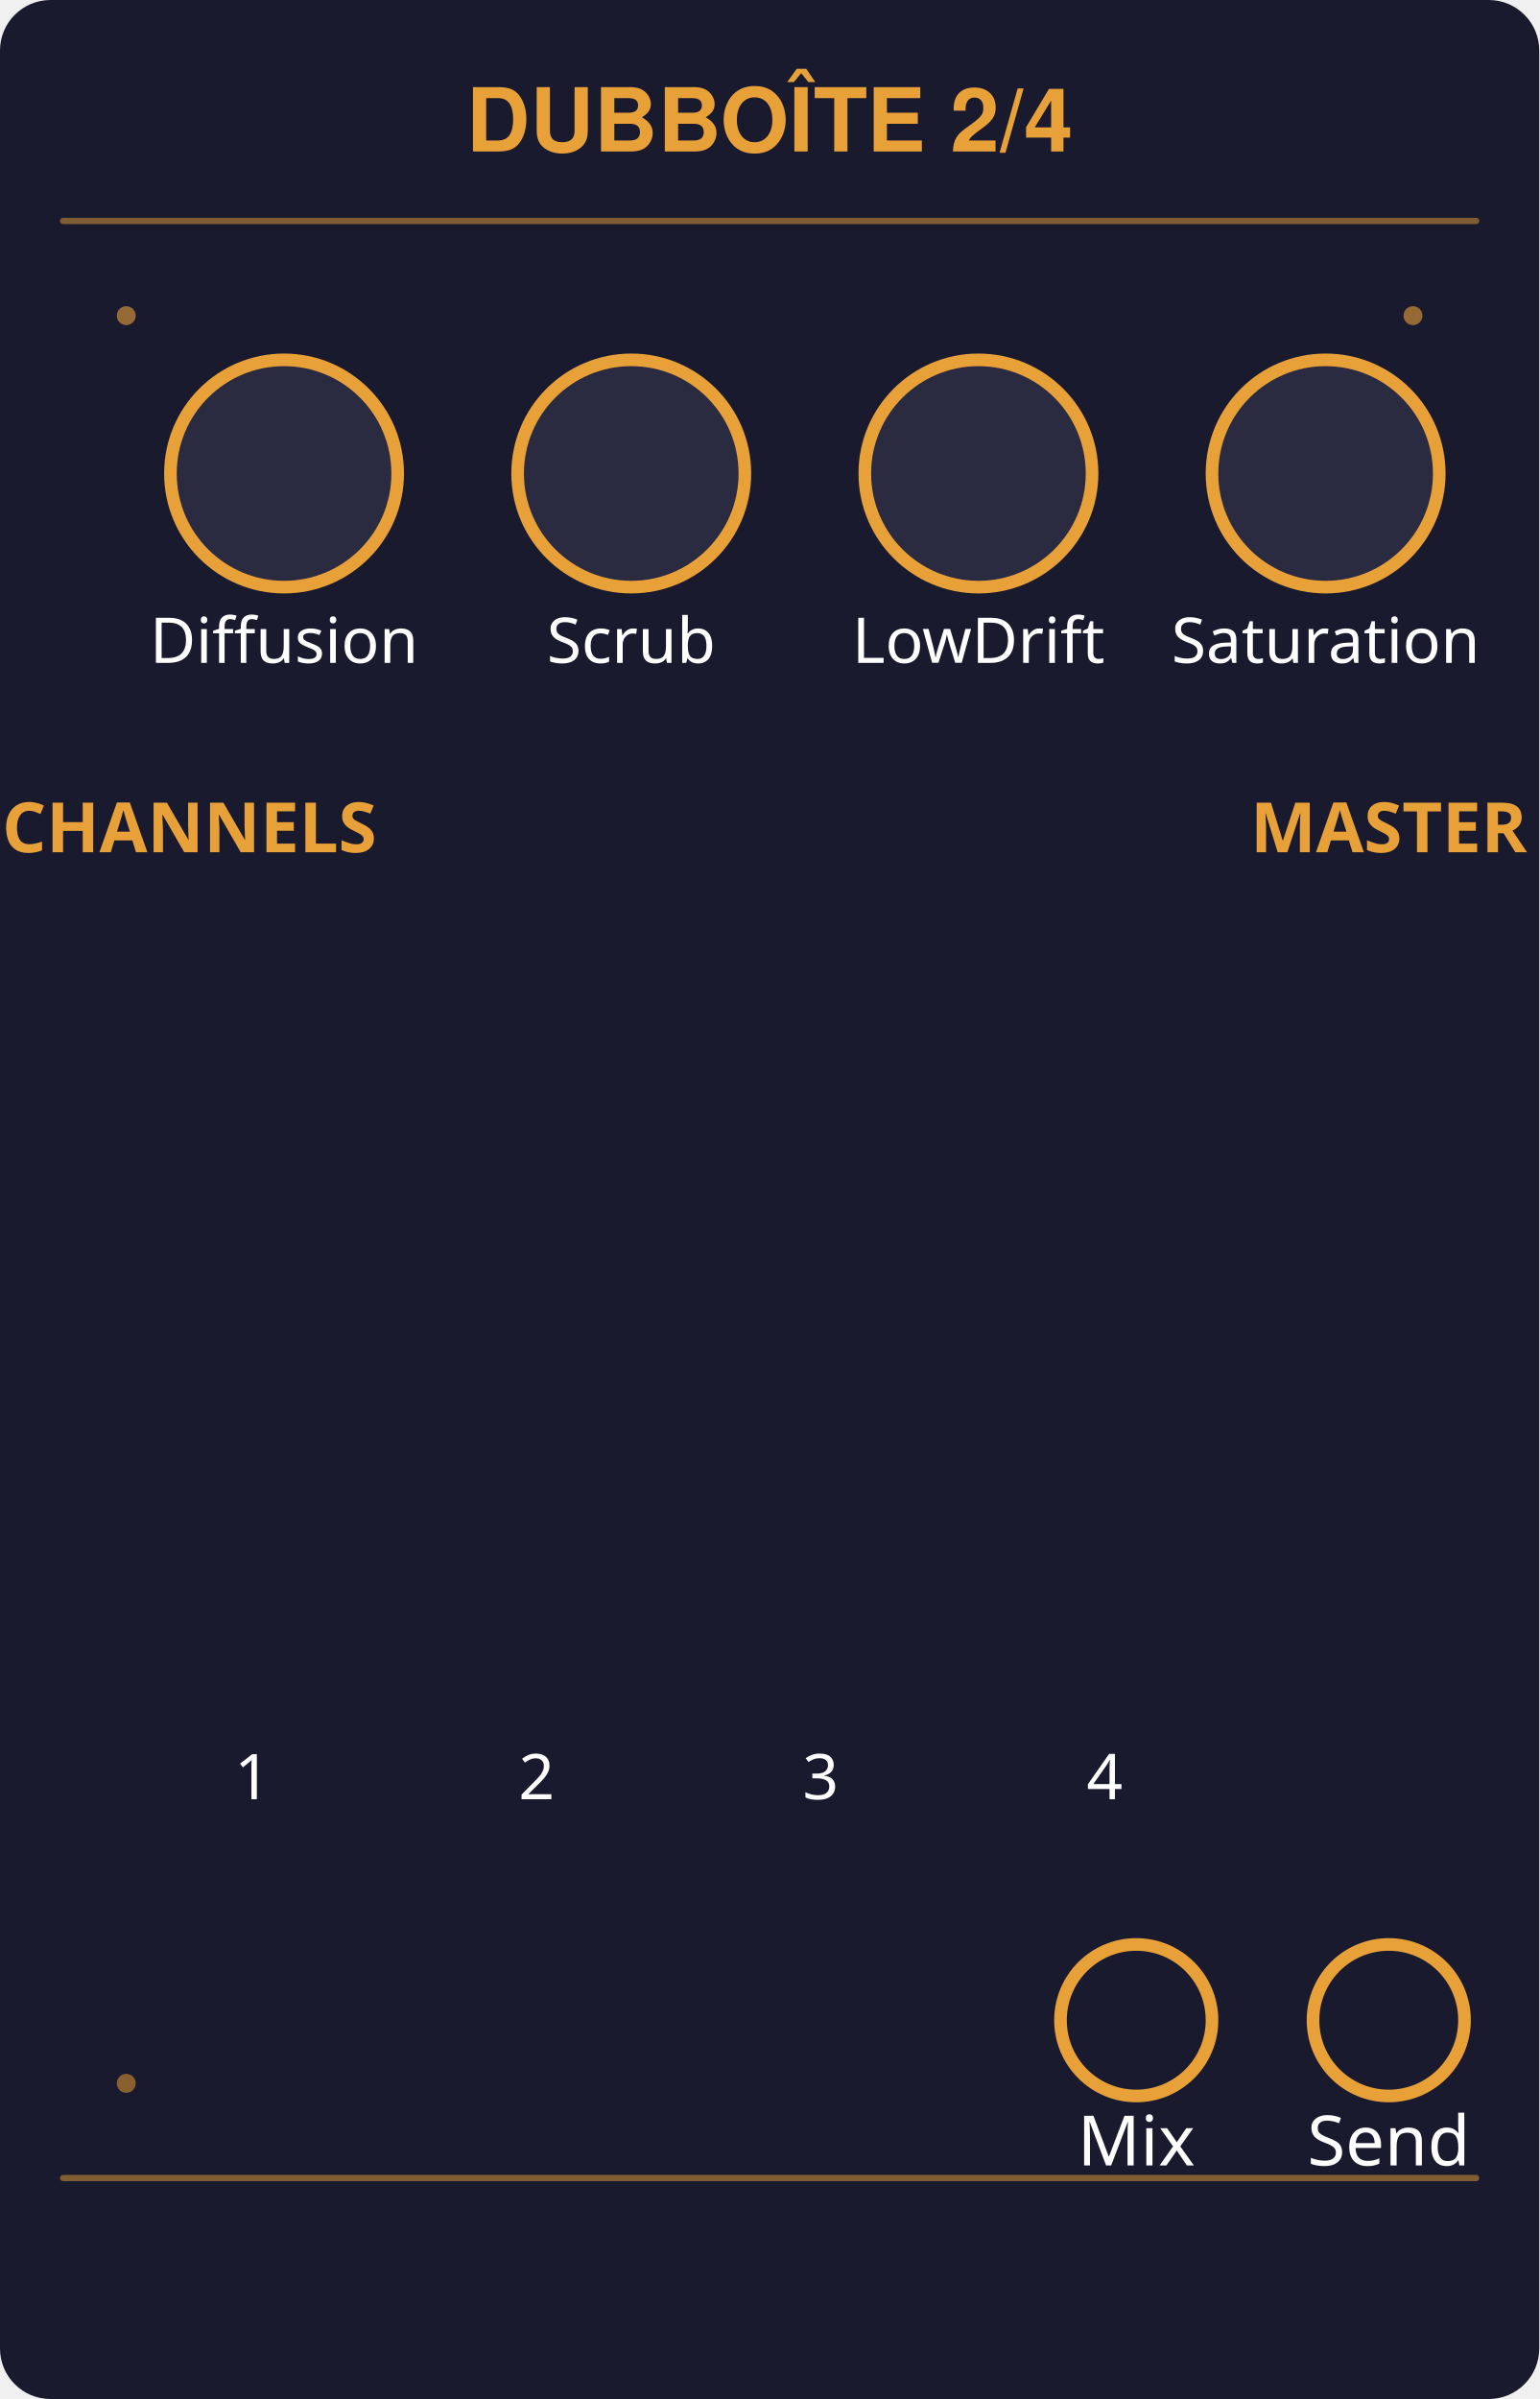
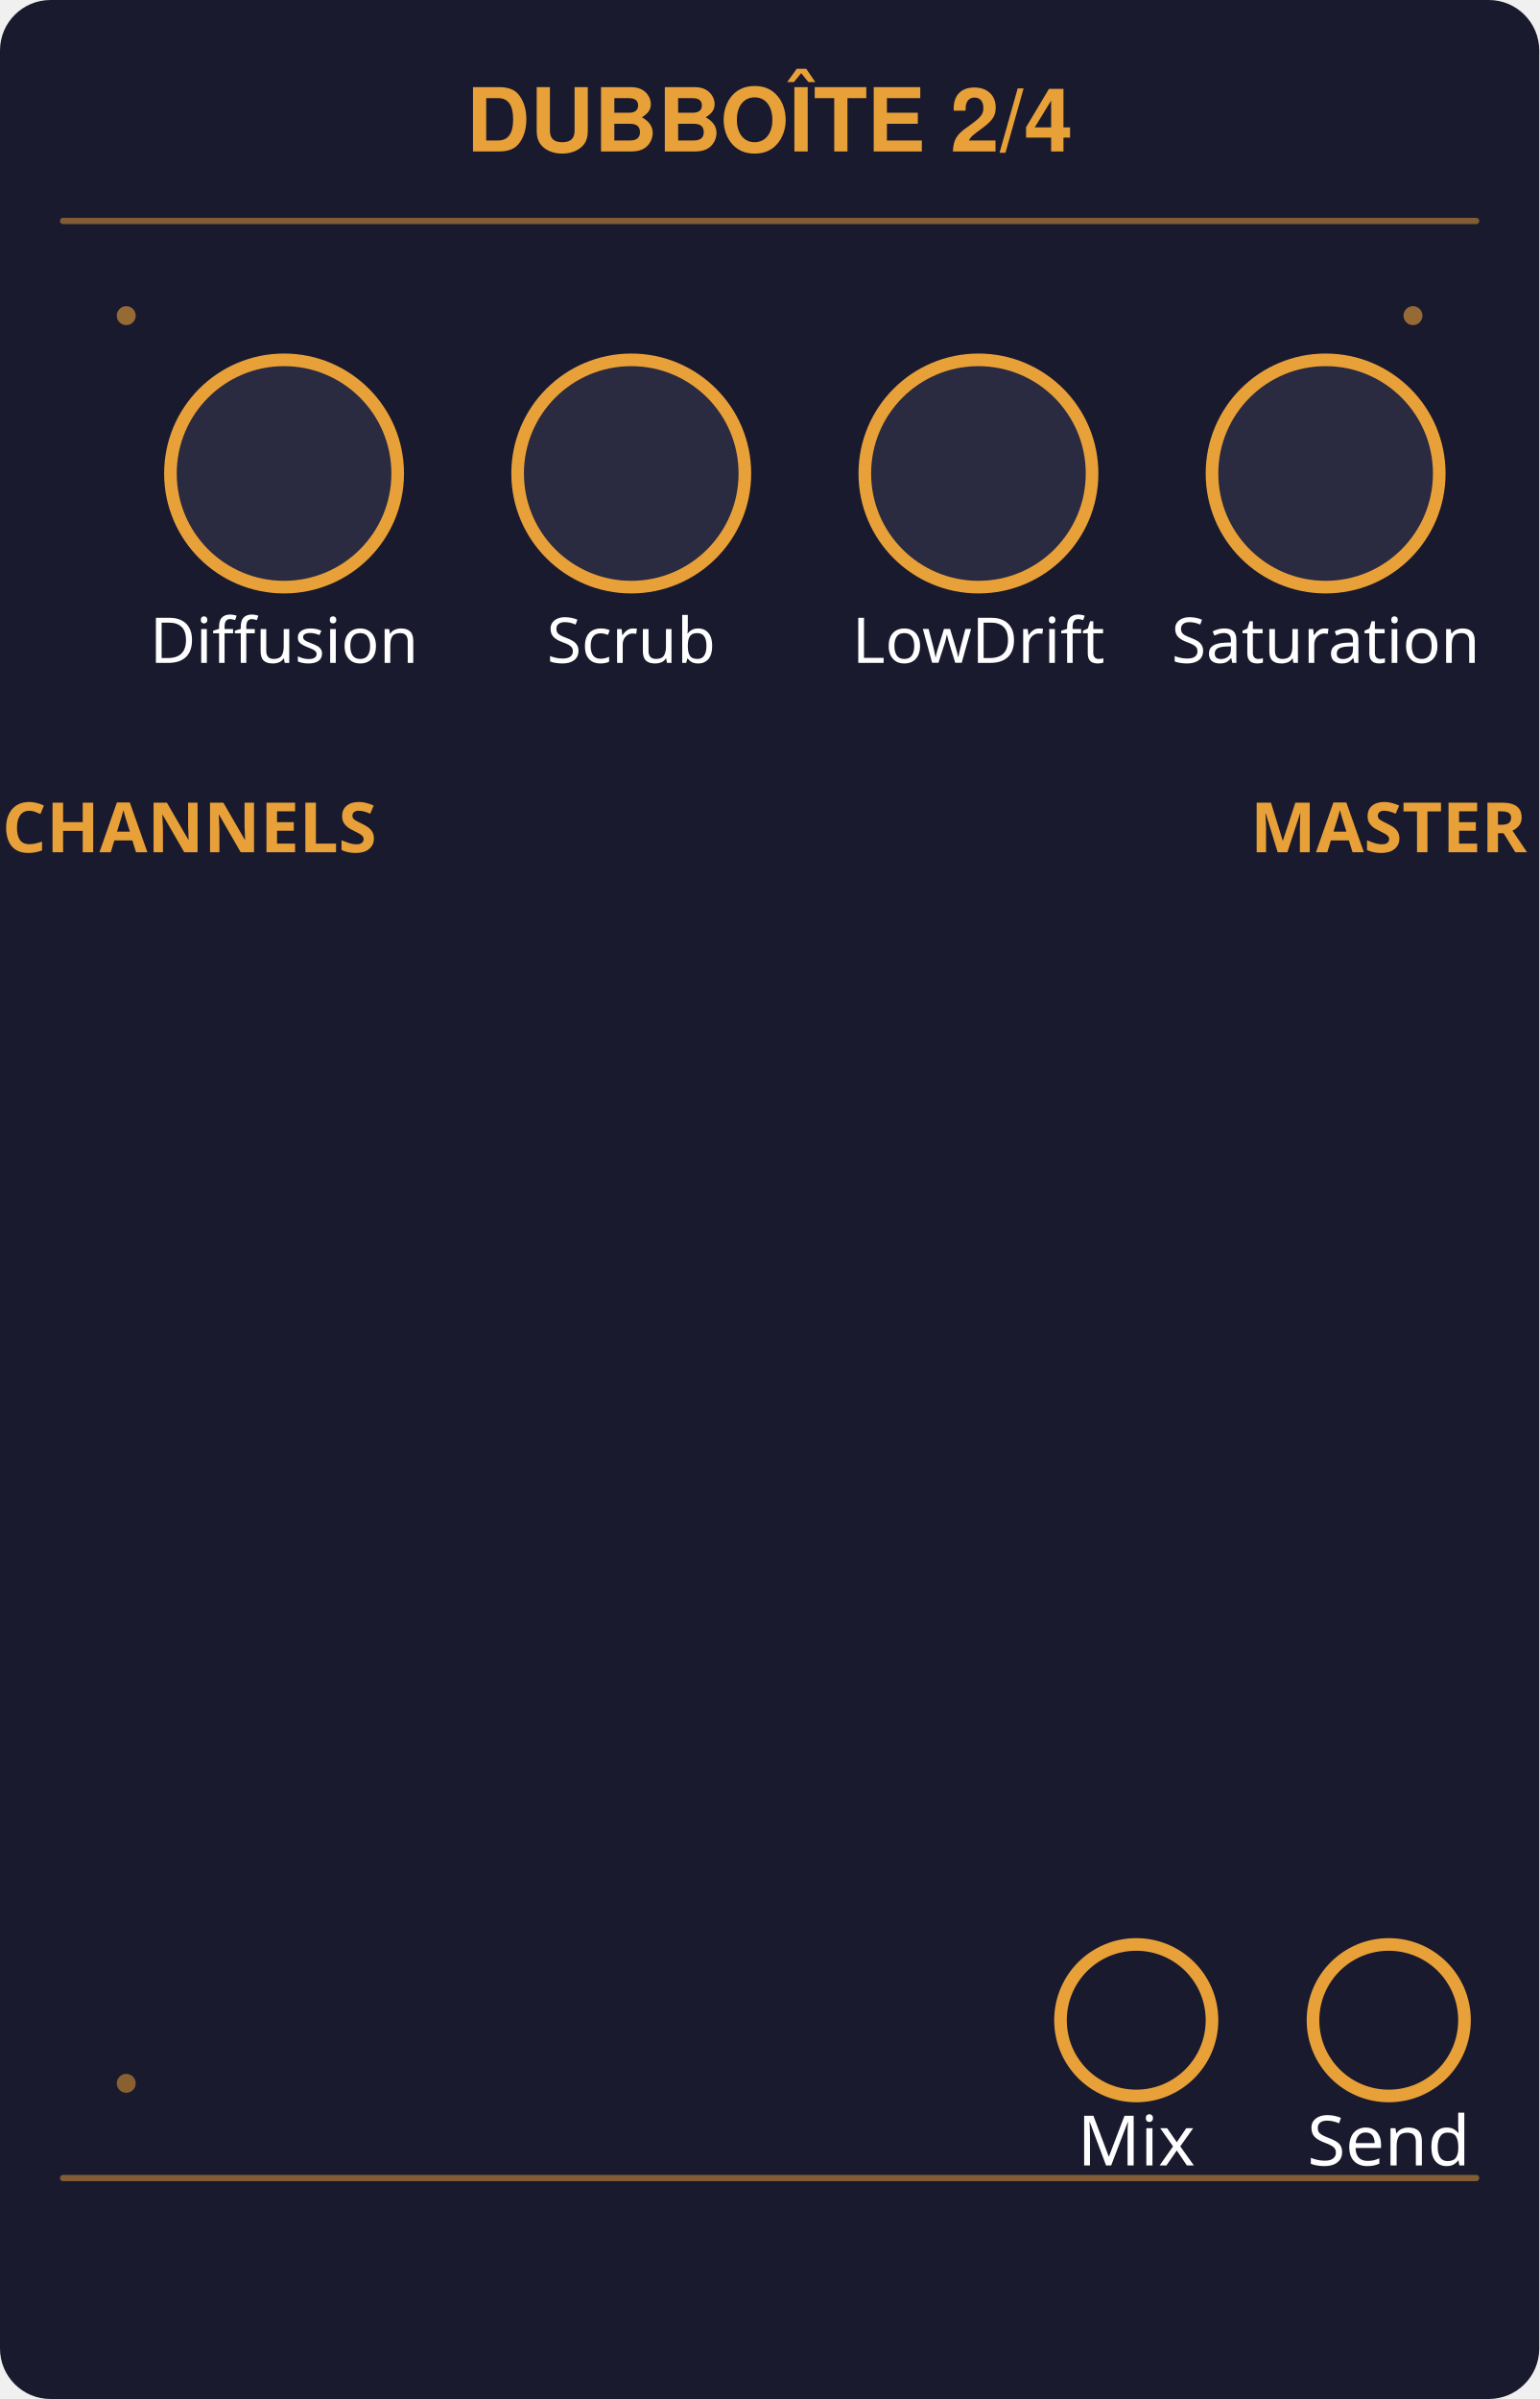
<svg xmlns="http://www.w3.org/2000/svg" width="243.84" height="380" viewBox="0 0 243.84 380">
  <rect width="243.84" height="380" fill="#1a1a2e" rx="8" />
  <line x1="10" y1="35" x2="233.84" y2="35" stroke="#e8a039" stroke-width="1" stroke-linecap="round" opacity="0.5" />
  <line x1="10" y1="345" x2="233.84" y2="345" stroke="#e8a039" stroke-width="1" stroke-linecap="round" opacity="0.5" />
  <circle cx="20" cy="50" r="1.5" fill="#e8a039" opacity="0.6" />
  <circle cx="223.84" cy="50" r="1.5" fill="#e8a039" opacity="0.6" />
  <circle cx="20" cy="330" r="1.5" fill="#d48f30" opacity="0.6" />
  <circle cx="223.84" cy="330" r="1.5" fill="#d48f30" opacity="0.6" />
  <text x="121.92" y="24" font-family="Helvetica, Arial, sans-serif" font-size="14" fill="#e8a039" font-weight="bold" text-anchor="middle">DUBBOÎTE 2/4</text>
  <circle fill="#2a2a40" stroke="#e8a039" stroke-width="2" cx="45" cy="75" r="18" />
  <text x="45" y="105" font-family="sans-serif" font-size="10" fill="#ffffff" text-anchor="middle">Diffusion</text>
  <circle fill="#2a2a40" stroke="#e8a039" stroke-width="2" cx="100" cy="75" r="18" />
  <text x="100" y="105" font-family="sans-serif" font-size="10" fill="#ffffff" text-anchor="middle">Scrub</text>
  <circle fill="#2a2a40" stroke="#e8a039" stroke-width="2" cx="155" cy="75" r="18" />
  <text x="155" y="105" font-family="sans-serif" font-size="10" fill="#ffffff" text-anchor="middle">LowDrift</text>
  <circle fill="#2a2a40" stroke="#e8a039" stroke-width="2" cx="210" cy="75" r="18" />
  <text x="210" y="105" font-family="sans-serif" font-size="10" fill="#ffffff" text-anchor="middle">Saturation</text>
  <text x="30" y="135" font-family="sans-serif" font-size="11" fill="#e8a039" text-anchor="middle" font-weight="bold">CHANNELS</text>
-   <text x="40" y="285" font-family="sans-serif" font-size="10" fill="#ffffff" text-anchor="middle">1</text>
-   <text x="85" y="285" font-family="sans-serif" font-size="10" fill="#ffffff" text-anchor="middle">2</text>
-   <text x="130" y="285" font-family="sans-serif" font-size="10" fill="#ffffff" text-anchor="middle">3</text>
-   <text x="175" y="285" font-family="sans-serif" font-size="10" fill="#ffffff" text-anchor="middle">4</text>
+   <circle fill="#1a1a2e" stroke="#d48f30" stroke-width="1.5" cx="55" cy="404" r="12" />
+   <text x="55" y="427" font-family="sans-serif" font-size="10" fill="#ffffff" text-anchor="middle">1</text>
+   <circle fill="#1a1a2e" stroke="#d48f30" stroke-width="1.5" cx="110" cy="404" r="12" />
+   <text x="110" y="427" font-family="sans-serif" font-size="10" fill="#ffffff" text-anchor="middle">2</text>
+   <circle fill="#1a1a2e" stroke="#d48f30" stroke-width="1.5" cx="165" cy="404" r="12" />
+   <text x="165" y="427" font-family="sans-serif" font-size="10" fill="#ffffff" text-anchor="middle">3</text>
+   <circle fill="#1a1a2e" stroke="#d48f30" stroke-width="1.5" cx="220" cy="404" r="12" />
+   <text x="220" y="427" font-family="sans-serif" font-size="10" fill="#ffffff" text-anchor="middle">4</text>
  <text x="220" y="135" font-family="sans-serif" font-size="11" fill="#e8a039" text-anchor="middle" font-weight="bold">MASTER</text>
  <circle fill="#1a1a2e" stroke="#e8a039" stroke-width="2" cx="180" cy="320" r="12" />
  <text x="180" y="343" font-family="sans-serif" font-size="11" fill="#ffffff" text-anchor="middle">Mix</text>
  <circle fill="#1a1a2e" stroke="#e8a039" stroke-width="2" cx="220" cy="320" r="12" />
  <text x="220" y="343" font-family="sans-serif" font-size="11" fill="#ffffff" text-anchor="middle">Send</text>
</svg>
